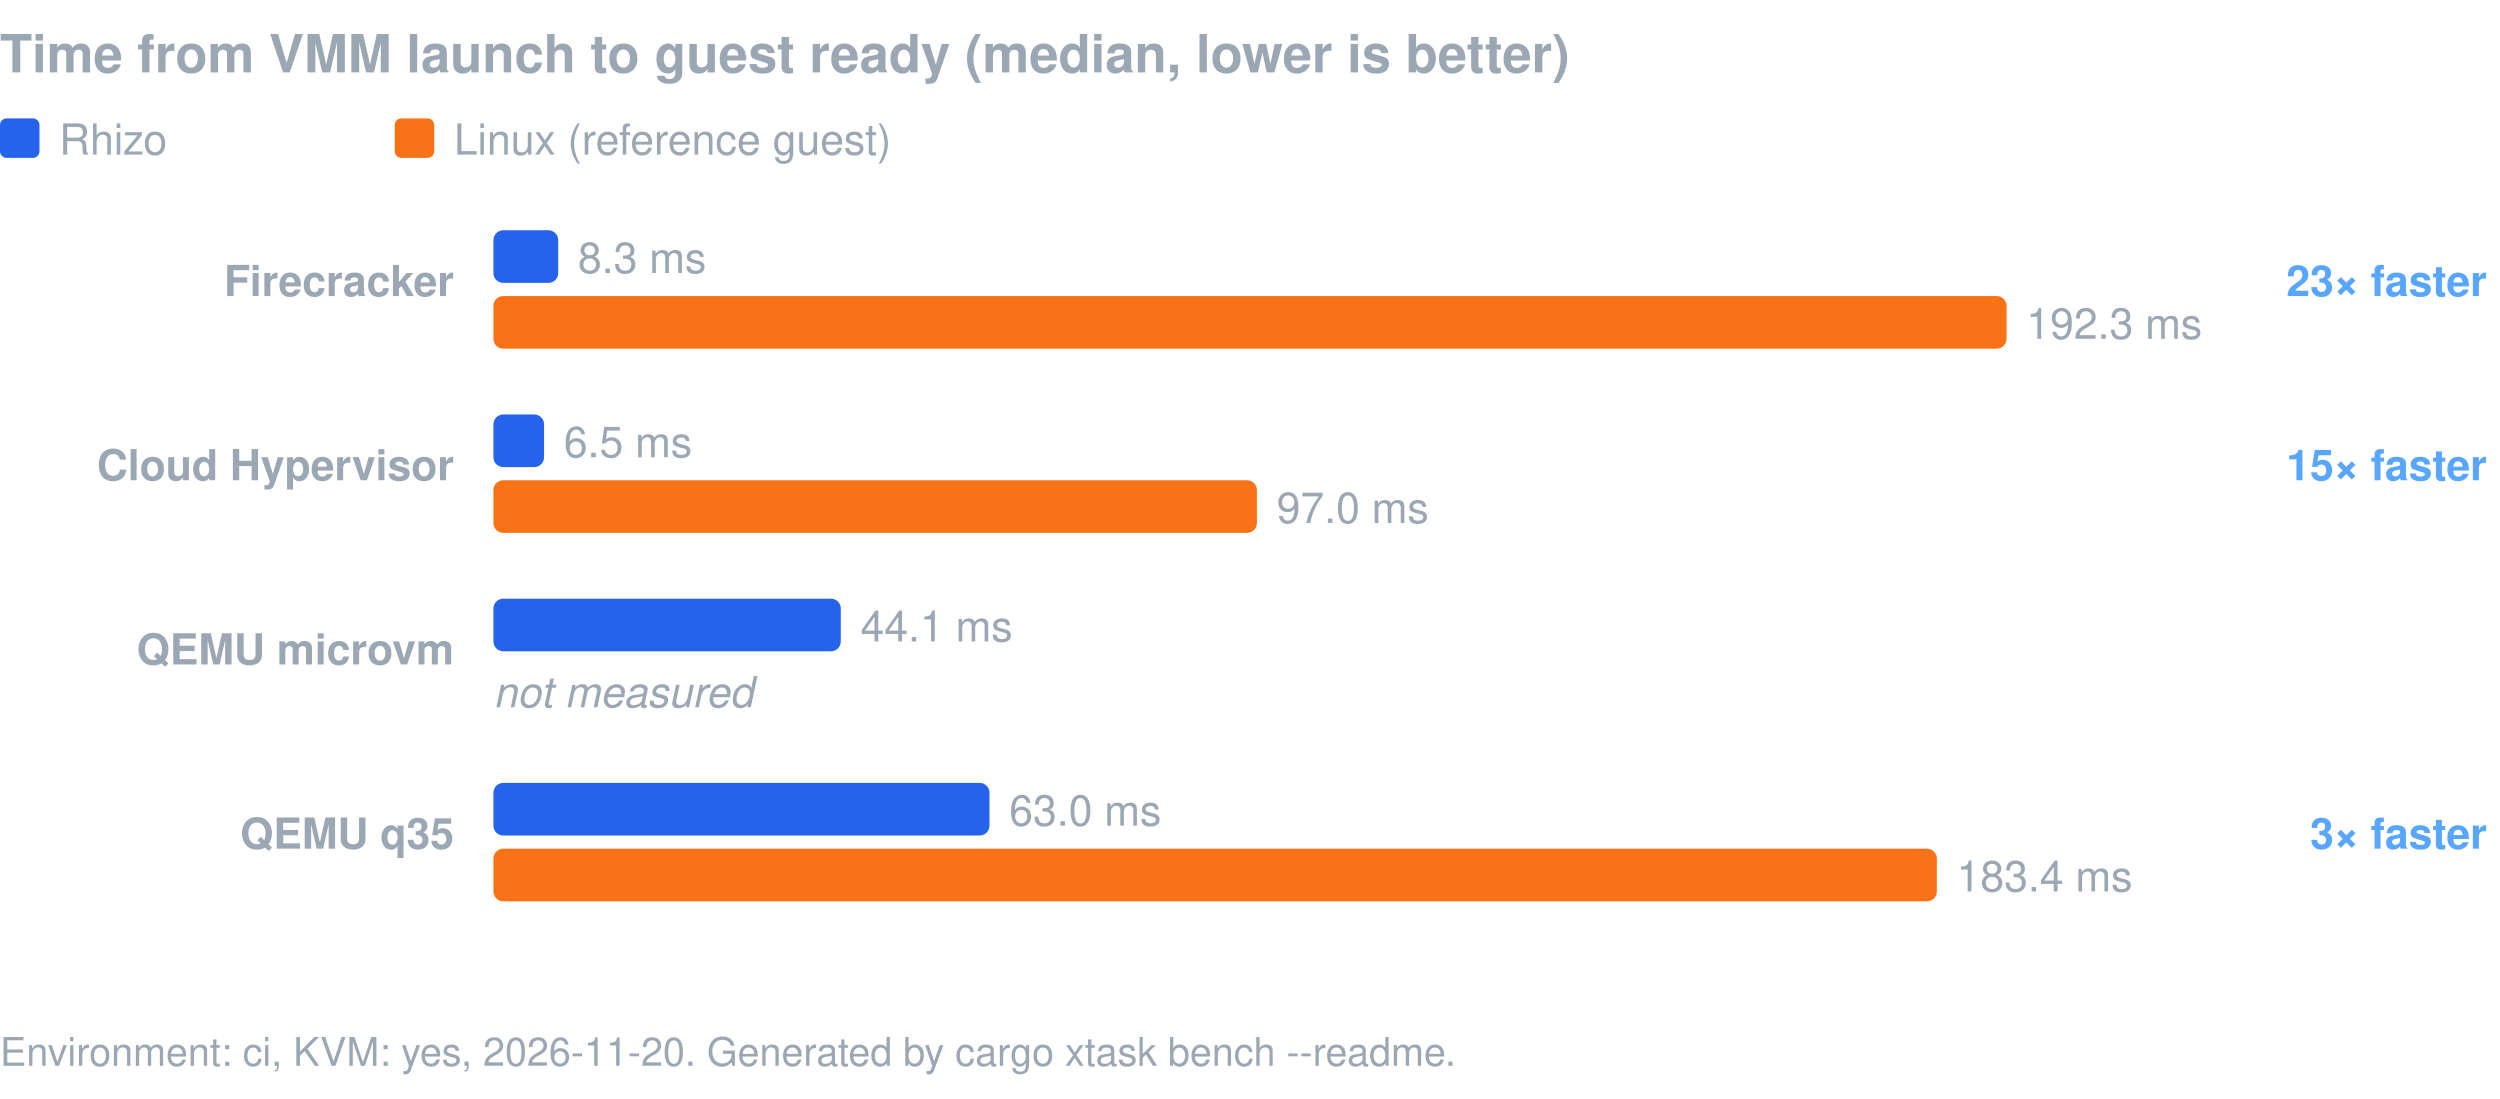
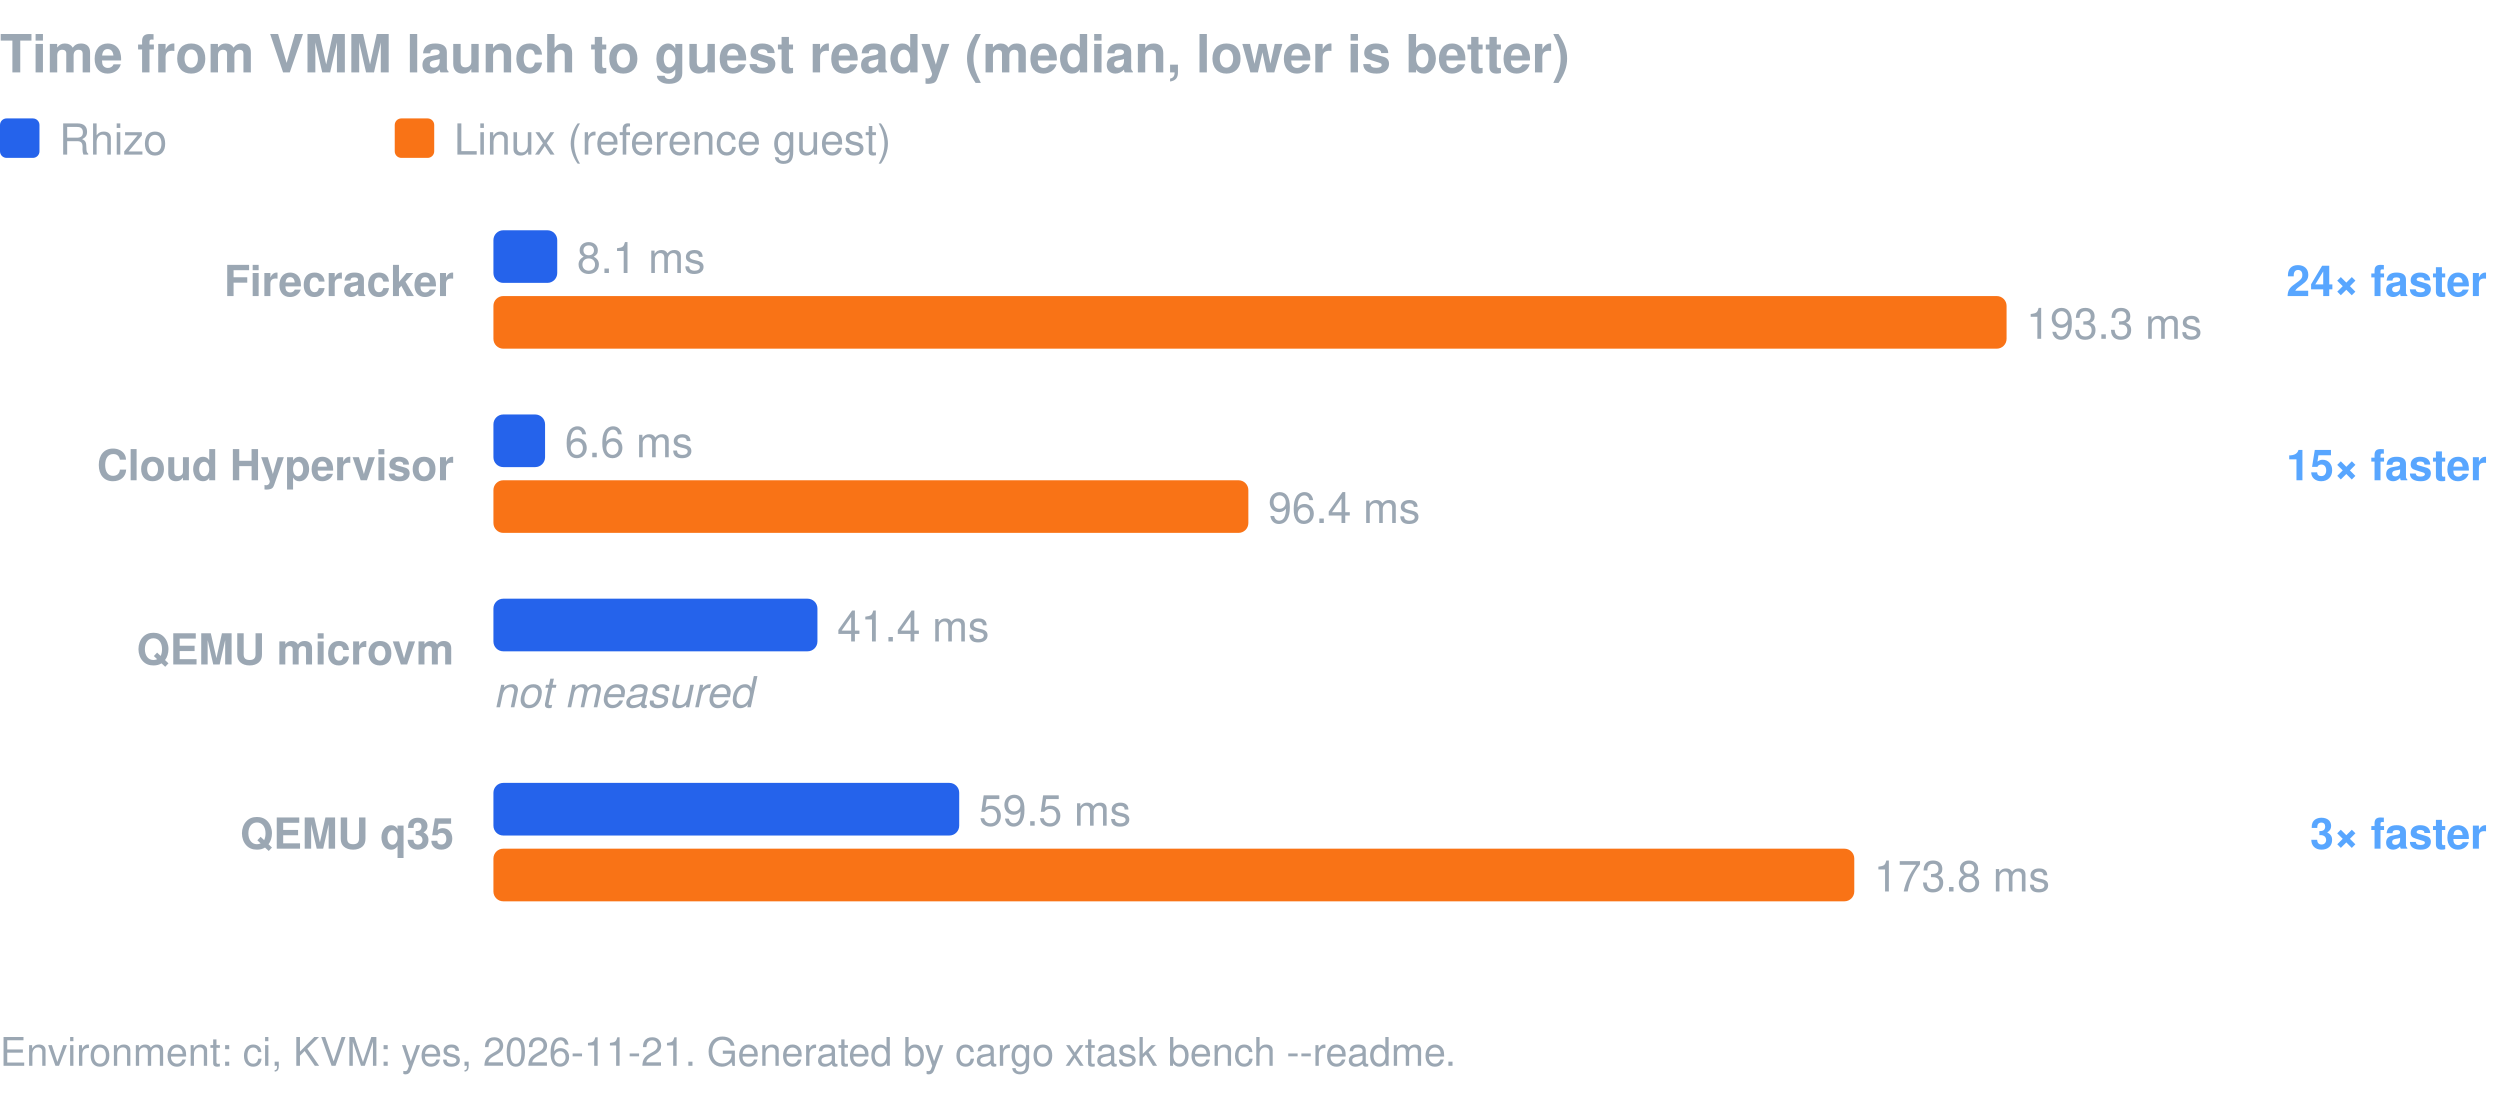
<svg xmlns="http://www.w3.org/2000/svg" width="760" height="334" viewBox="0 0 760 334" font-family="-apple-system, Segoe UI, Helvetica, Arial, sans-serif" font-size="13" fill="#9ba7b3">
  <text x="0" y="22" font-size="16" font-weight="600">Time from VMM launch to guest ready (median, lower is better)</text>
  <rect x="0" y="36" width="12" height="12" rx="2" fill="#2563eb" />
  <text x="18" y="47">Rhizo</text>
  <rect x="120" y="36" width="12" height="12" rx="2" fill="#f97316" />
  <text x="138" y="47">Linux (reference guest)</text>
  <text x="138" y="90" text-anchor="end" font-weight="600">Firecracker</text>
-   <rect x="150" y="70" width="19.7" height="16" rx="3" fill="#2563eb" />
-   <text x="175.7" y="83.0">8.3 ms</text>
+   <rect x="150" y="70" width="19.4" height="16" rx="3" fill="#2563eb" />
+   <text x="175.4" y="83.0">8.1 ms</text>
  <rect x="150" y="90" width="460.0" height="16" rx="3" fill="#f97316" />
-   <text x="616.0" y="103.0">192.3 ms</text>
-   <text x="756" y="90" text-anchor="end" font-weight="600" fill="#58a6ff">23× faster</text>
+   <text x="616.0" y="103.0">193.3 ms</text>
+   <text x="756" y="90" text-anchor="end" font-weight="600" fill="#58a6ff">24× faster</text>
  <text x="138" y="146" text-anchor="end" font-weight="600">Cloud Hypervisor</text>
-   <rect x="150" y="126" width="15.4" height="16" rx="3" fill="#2563eb" />
-   <text x="171.4" y="139.0">6.5 ms</text>
-   <rect x="150" y="146" width="232.1" height="16" rx="3" fill="#f97316" />
-   <text x="388.1" y="159.0">97.0 ms</text>
+   <rect x="150" y="126" width="15.7" height="16" rx="3" fill="#2563eb" />
+   <text x="171.7" y="139.0">6.6 ms</text>
+   <rect x="150" y="146" width="229.5" height="16" rx="3" fill="#f97316" />
+   <text x="385.5" y="159.0">96.4 ms</text>
  <text x="756" y="146" text-anchor="end" font-weight="600" fill="#58a6ff">15× faster</text>
  <text x="138" y="202" text-anchor="end" font-weight="600">QEMU microvm</text>
-   <rect x="150" y="182" width="105.6" height="16" rx="3" fill="#2563eb" />
-   <text x="261.6" y="195.0">44.1 ms</text>
+   <rect x="150" y="182" width="98.5" height="16" rx="3" fill="#2563eb" />
+   <text x="254.5" y="195.0">41.4 ms</text>
  <text x="150" y="215.0" font-style="italic">not measured</text>
  <text x="138" y="258" text-anchor="end" font-weight="600">QEMU q35</text>
-   <rect x="150" y="238" width="150.8" height="16" rx="3" fill="#2563eb" />
-   <text x="306.8" y="251.0">63.0 ms</text>
-   <rect x="150" y="258" width="438.8" height="16" rx="3" fill="#f97316" />
-   <text x="594.8" y="271.0">183.4 ms</text>
+   <rect x="150" y="238" width="141.6" height="16" rx="3" fill="#2563eb" />
+   <text x="297.6" y="251.0">59.5 ms</text>
+   <rect x="150" y="258" width="413.7" height="16" rx="3" fill="#f97316" />
+   <text x="569.7" y="271.0">173.8 ms</text>
  <text x="756" y="258" text-anchor="end" font-weight="600" fill="#58a6ff">3× faster</text>
-   <text x="0" y="324" font-size="12">Environment: ci, KVM: yes, 2026-11-20. Generated by cargo xtask bench --readme.</text>
+   <text x="0" y="324" font-size="12">Environment: ci, KVM: yes, 2026-11-21. Generated by cargo xtask bench --readme.</text>
</svg>
